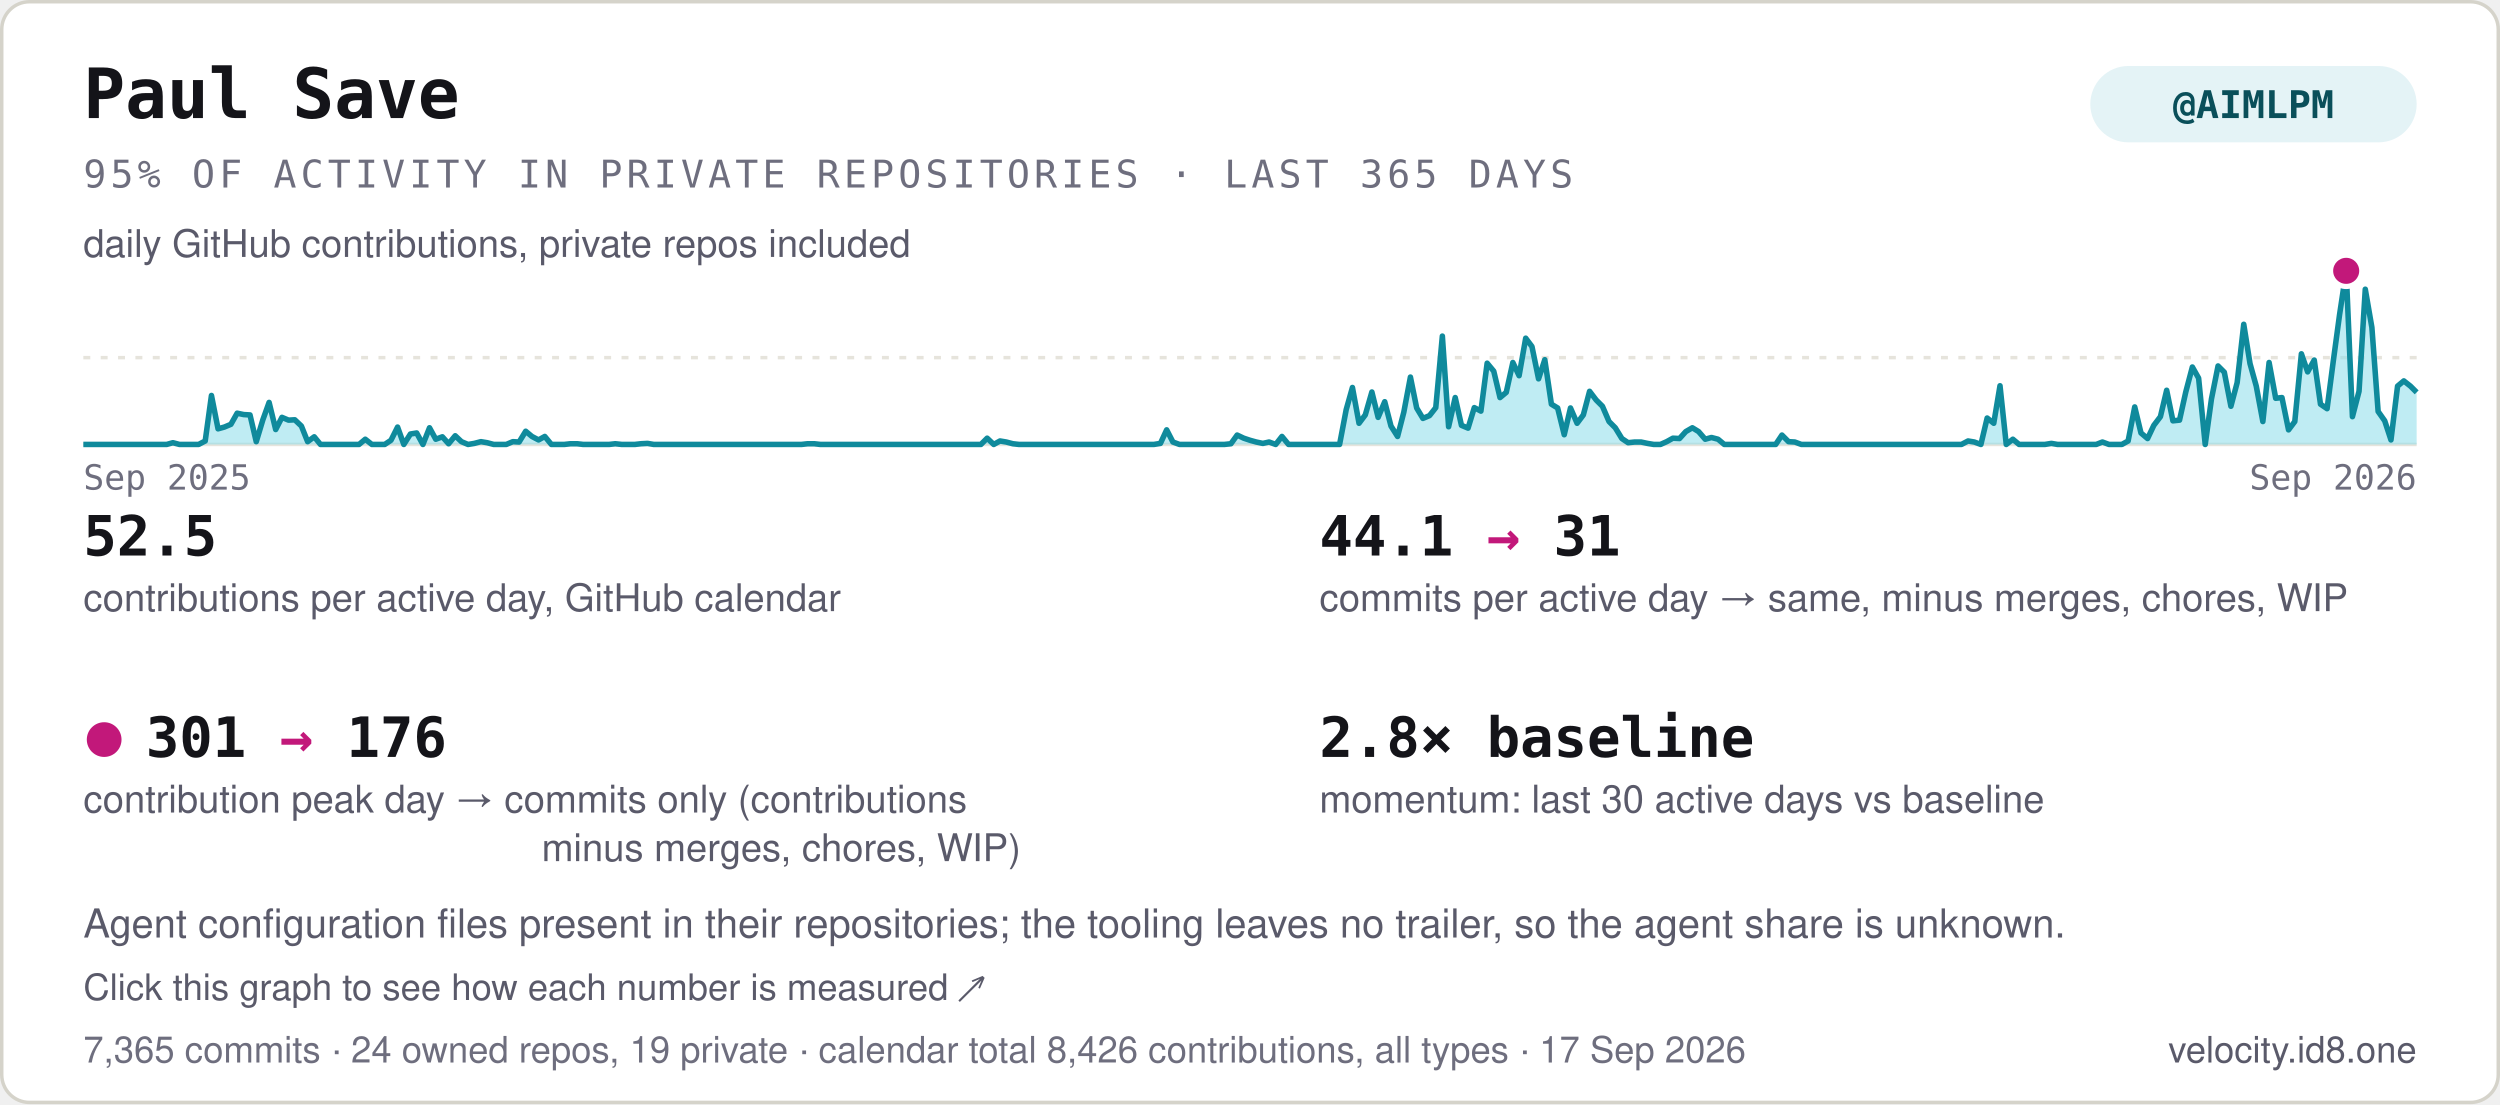
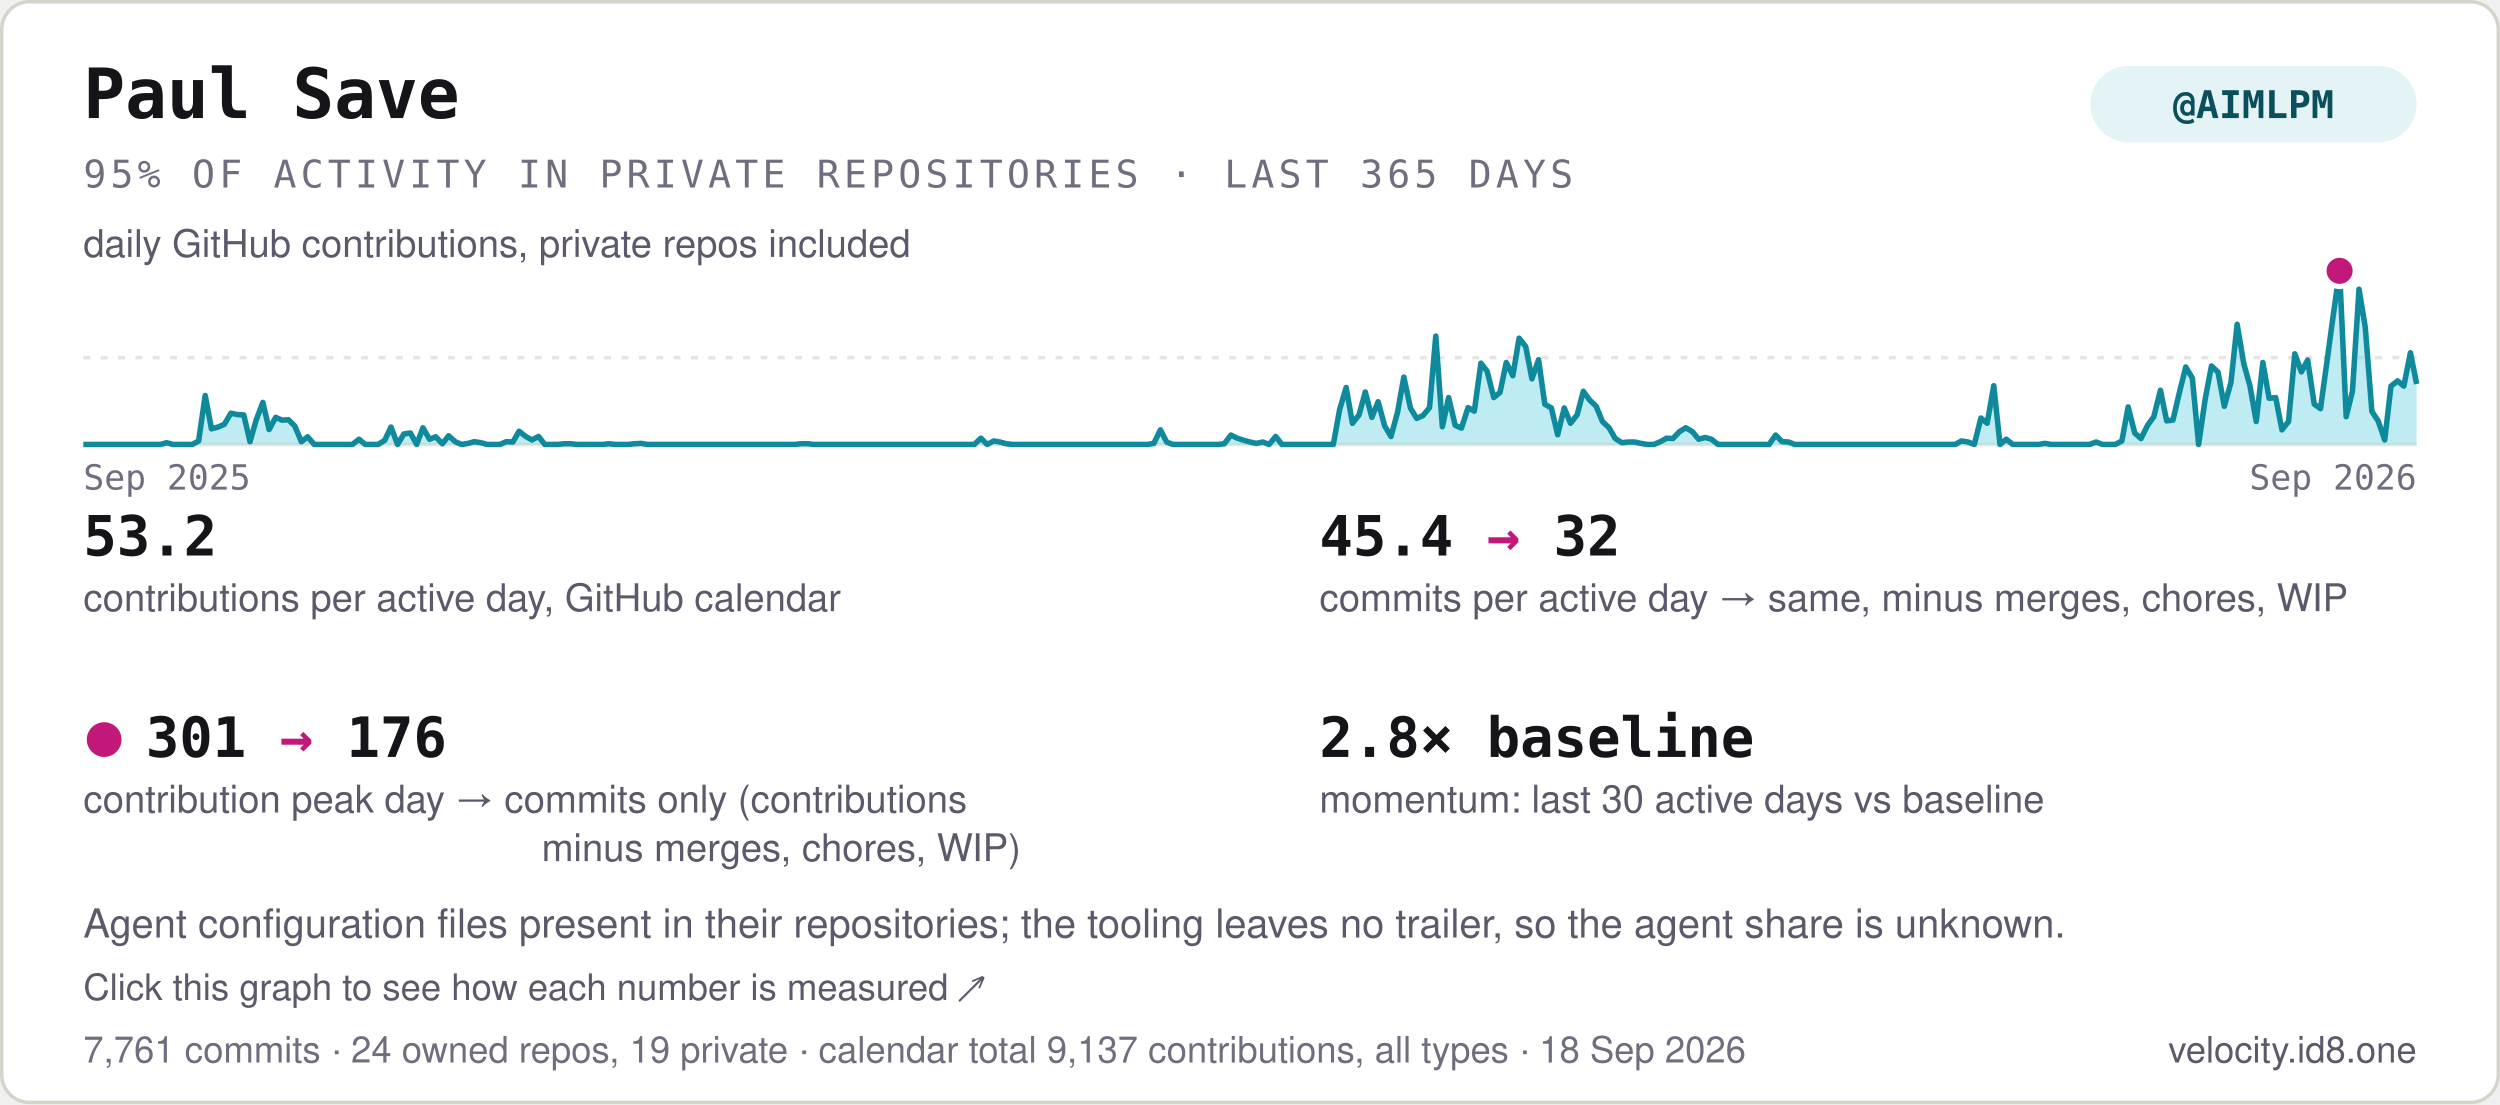
<svg xmlns="http://www.w3.org/2000/svg" width="720" height="318" viewBox="0 0 720 318" role="img" aria-label="Paul Save: Velocity Graph">
  <rect x="0.5" y="0.5" width="719" height="317" rx="8" fill="#FFFFFF" stroke="#D5D3CA" />
  <text x="24" y="34" font-family="Departure Mono, JetBrains Mono, ui-monospace, Menlo, monospace" font-size="20" font-weight="700" fill="#141419">Paul Save</text>
  <text x="24" y="54" font-family="Departure Mono, JetBrains Mono, ui-monospace, Menlo, monospace" font-size="11" letter-spacing="1.2" fill="#6E6E7E">95% OF ACTIVITY IN PRIVATE REPOSITORIES · LAST 365 DAYS</text>
  <rect x="602" y="19" width="94" height="22" rx="11" fill="#E4F3F6" />
  <text x="649" y="34" text-anchor="middle" font-family="Departure Mono, JetBrains Mono, ui-monospace, Menlo, monospace" font-size="11" font-weight="600" fill="#0A4F5A">@AIMLPM</text>
  <line x1="24" x2="696" y1="128" y2="128" stroke="#E6E4DC" />
  <line x1="24" x2="696" y1="103.0" y2="103.0" stroke="#E6E4DC" stroke-dasharray="2 3" />
-   <path d="M24.0,128.0 L25.8,128.0 L27.7,128.0 L29.5,128.0 L31.4,128.0 L33.2,128.0 L35.1,128.0 L36.9,128.0 L38.8,128.0 L40.6,128.0 L42.5,128.0 L44.3,128.0 L46.2,128.0 L48.0,128.0 L49.8,127.5 L51.7,128.0 L53.5,128.0 L55.4,128.0 L57.2,128.0 L59.1,127.0 L60.9,113.9 L62.8,123.5 L64.6,123.0 L66.5,122.2 L68.3,119.0 L70.2,119.4 L72.0,119.5 L73.8,127.2 L75.7,120.9 L77.5,115.9 L79.4,123.7 L81.2,120.2 L83.1,121.0 L84.9,120.9 L86.8,122.7 L88.6,127.2 L90.5,125.8 L92.3,128.0 L94.2,128.0 L96.0,128.0 L97.8,128.0 L99.7,128.0 L101.5,128.0 L103.4,128.0 L105.2,126.5 L107.1,128.0 L108.9,128.0 L110.8,128.0 L112.6,126.8 L114.5,123.0 L116.3,128.0 L118.2,125.0 L120.0,124.7 L121.8,128.0 L123.7,123.2 L125.5,126.5 L127.4,125.8 L129.2,127.8 L131.1,125.5 L132.9,127.2 L134.8,128.0 L136.6,127.7 L138.5,127.2 L140.3,127.5 L142.2,128.0 L144.0,128.0 L145.8,128.0 L147.7,127.2 L149.5,127.3 L151.4,124.2 L153.2,125.7 L155.1,126.7 L156.9,125.7 L158.8,128.0 L160.6,128.0 L162.5,128.0 L164.3,127.8 L166.2,127.8 L168.0,128.0 L169.8,128.0 L171.7,128.0 L173.5,128.0 L175.4,128.0 L177.2,127.8 L179.1,128.0 L180.9,128.0 L182.8,128.0 L184.6,127.8 L186.5,127.7 L188.3,128.0 L190.2,128.0 L192.0,128.0 L193.8,128.0 L195.7,128.0 L197.5,128.0 L199.4,128.0 L201.2,128.0 L203.1,128.0 L204.9,128.0 L206.8,128.0 L208.6,128.0 L210.5,128.0 L212.3,128.0 L214.2,128.0 L216.0,128.0 L217.8,128.0 L219.7,128.0 L221.5,128.0 L223.4,128.0 L225.2,128.0 L227.1,128.0 L228.9,128.0 L230.8,128.0 L232.6,127.8 L234.5,127.8 L236.3,128.0 L238.2,128.0 L240.0,128.0 L241.8,128.0 L243.7,128.0 L245.5,128.0 L247.4,128.0 L249.2,128.0 L251.1,128.0 L252.9,128.0 L254.8,128.0 L256.6,128.0 L258.5,128.0 L260.3,128.0 L262.2,128.0 L264.0,128.0 L265.8,128.0 L267.7,128.0 L269.5,128.0 L271.4,128.0 L273.2,128.0 L275.1,128.0 L276.9,128.0 L278.8,128.0 L280.6,128.0 L282.5,128.0 L284.3,126.2 L286.2,128.0 L288.0,127.0 L289.8,127.3 L291.7,127.8 L293.5,128.0 L295.4,128.0 L297.2,128.0 L299.1,128.0 L300.9,128.0 L302.8,128.0 L304.6,128.0 L306.5,128.0 L308.3,128.0 L310.2,128.0 L312.0,128.0 L313.8,128.0 L315.7,128.0 L317.5,128.0 L319.4,128.0 L321.2,128.0 L323.1,128.0 L324.9,128.0 L326.8,128.0 L328.6,128.0 L330.5,128.0 L332.3,128.0 L334.2,127.7 L336.0,123.8 L337.8,127.3 L339.7,128.0 L341.5,128.0 L343.4,128.0 L345.2,128.0 L347.1,128.0 L348.9,128.0 L350.8,128.0 L352.6,128.0 L354.5,127.8 L356.3,125.3 L358.2,126.2 L360.0,126.8 L361.8,127.3 L363.7,127.7 L365.5,127.3 L367.4,128.0 L369.2,125.7 L371.1,128.0 L372.9,128.0 L374.8,128.0 L376.6,128.0 L378.5,128.0 L380.3,128.0 L382.2,128.0 L384.0,128.0 L385.8,128.0 L387.7,118.0 L389.5,111.6 L391.4,121.9 L393.2,119.5 L395.1,112.9 L396.9,120.2 L398.8,115.7 L400.6,122.7 L402.5,125.7 L404.3,118.7 L406.2,108.6 L408.0,117.5 L409.8,120.5 L411.7,119.7 L413.5,117.4 L415.4,96.8 L417.2,122.9 L419.1,114.5 L420.9,122.5 L422.8,123.3 L424.6,117.4 L426.5,118.4 L428.3,104.6 L430.2,106.9 L432.0,114.5 L433.8,113.0 L435.7,104.4 L437.5,108.2 L439.4,97.4 L441.2,99.8 L443.1,109.1 L444.9,103.6 L446.8,116.4 L448.6,117.5 L450.5,125.2 L452.3,117.5 L454.2,121.9 L456.0,119.5 L457.8,112.7 L459.7,115.2 L461.5,117.0 L463.4,121.4 L465.2,123.2 L467.1,126.3 L468.9,127.5 L470.8,127.3 L472.6,127.3 L474.5,127.7 L476.3,128.0 L478.2,128.0 L480.0,127.2 L481.8,126.2 L483.7,126.3 L485.5,124.3 L487.4,123.2 L489.2,124.3 L491.1,126.5 L492.9,126.0 L494.8,126.5 L496.6,128.0 L498.5,128.0 L500.3,128.0 L502.2,128.0 L504.0,128.0 L505.8,128.0 L507.7,128.0 L509.5,128.0 L511.4,128.0 L513.2,125.3 L515.1,127.2 L516.9,127.3 L518.8,128.0 L520.6,128.0 L522.5,128.0 L524.3,128.0 L526.2,128.0 L528.0,128.0 L529.8,128.0 L531.7,128.0 L533.5,128.0 L535.4,128.0 L537.2,128.0 L539.1,128.0 L540.9,128.0 L542.8,128.0 L544.6,128.0 L546.5,128.0 L548.3,128.0 L550.2,128.0 L552.0,128.0 L553.8,128.0 L555.7,128.0 L557.5,128.0 L559.4,128.0 L561.2,128.0 L563.1,128.0 L564.9,128.0 L566.8,127.0 L568.6,127.3 L570.5,128.0 L572.3,120.4 L574.2,121.9 L576.0,111.1 L577.8,128.0 L579.7,126.5 L581.5,128.0 L583.4,128.0 L585.2,128.0 L587.1,128.0 L588.9,128.0 L590.8,127.7 L592.6,128.0 L594.5,128.0 L596.3,128.0 L598.2,128.0 L600.0,128.0 L601.8,128.0 L603.7,128.0 L605.5,127.3 L607.4,128.0 L609.2,128.0 L611.1,128.0 L612.9,127.0 L614.8,117.2 L616.6,124.7 L618.5,126.3 L620.3,122.5 L622.2,120.0 L624.0,112.4 L625.8,121.2 L627.7,121.0 L629.5,112.9 L631.4,105.7 L633.2,108.9 L635.1,128.0 L636.9,114.9 L638.8,105.4 L640.6,107.2 L642.5,117.0 L644.3,110.2 L646.2,93.4 L648.0,104.7 L649.8,111.2 L651.7,121.4 L653.5,104.4 L655.4,114.7 L657.2,114.5 L659.1,123.8 L660.9,121.4 L662.8,101.9 L664.6,107.1 L666.5,103.7 L668.3,116.4 L670.2,117.7 L672.0,103.9 L673.8,90.6 L675.7,78.0 L677.5,120.0 L679.4,112.7 L681.2,83.3 L683.1,94.3 L684.9,118.5 L686.8,121.2 L688.6,126.7 L690.5,111.2 L692.3,109.7 L694.2,111.2 L696.0,113.0 L696.0,128 L24,128 Z" fill="#8ADCE8" fill-opacity="0.55" />
-   <path d="M24.0,128.0 L25.8,128.0 L27.7,128.0 L29.5,128.0 L31.4,128.0 L33.2,128.0 L35.1,128.0 L36.9,128.0 L38.8,128.0 L40.6,128.0 L42.5,128.0 L44.3,128.0 L46.2,128.0 L48.0,128.0 L49.8,127.5 L51.7,128.0 L53.5,128.0 L55.4,128.0 L57.2,128.0 L59.1,127.0 L60.9,113.9 L62.8,123.5 L64.6,123.0 L66.5,122.2 L68.3,119.0 L70.2,119.4 L72.0,119.5 L73.8,127.2 L75.7,120.9 L77.5,115.9 L79.4,123.7 L81.2,120.2 L83.1,121.0 L84.9,120.9 L86.8,122.7 L88.6,127.2 L90.5,125.8 L92.3,128.0 L94.2,128.0 L96.0,128.0 L97.8,128.0 L99.7,128.0 L101.5,128.0 L103.4,128.0 L105.2,126.5 L107.1,128.0 L108.9,128.0 L110.8,128.0 L112.6,126.8 L114.5,123.0 L116.3,128.0 L118.2,125.0 L120.0,124.7 L121.8,128.0 L123.7,123.2 L125.5,126.5 L127.4,125.8 L129.2,127.8 L131.1,125.5 L132.9,127.2 L134.8,128.0 L136.6,127.7 L138.5,127.2 L140.3,127.5 L142.2,128.0 L144.0,128.0 L145.8,128.0 L147.7,127.2 L149.5,127.3 L151.4,124.2 L153.2,125.7 L155.1,126.7 L156.9,125.7 L158.8,128.0 L160.6,128.0 L162.5,128.0 L164.3,127.8 L166.2,127.8 L168.0,128.0 L169.8,128.0 L171.7,128.0 L173.5,128.0 L175.4,128.0 L177.2,127.8 L179.1,128.0 L180.9,128.0 L182.8,128.0 L184.6,127.8 L186.5,127.7 L188.3,128.0 L190.2,128.0 L192.0,128.0 L193.8,128.0 L195.7,128.0 L197.5,128.0 L199.4,128.0 L201.2,128.0 L203.1,128.0 L204.9,128.0 L206.8,128.0 L208.6,128.0 L210.5,128.0 L212.3,128.0 L214.2,128.0 L216.0,128.0 L217.8,128.0 L219.7,128.0 L221.5,128.0 L223.4,128.0 L225.2,128.0 L227.1,128.0 L228.9,128.0 L230.8,128.0 L232.6,127.8 L234.5,127.8 L236.3,128.0 L238.2,128.0 L240.0,128.0 L241.8,128.0 L243.7,128.0 L245.5,128.0 L247.4,128.0 L249.2,128.0 L251.1,128.0 L252.9,128.0 L254.8,128.0 L256.6,128.0 L258.5,128.0 L260.3,128.0 L262.2,128.0 L264.0,128.0 L265.8,128.0 L267.7,128.0 L269.5,128.0 L271.4,128.0 L273.2,128.0 L275.1,128.0 L276.9,128.0 L278.8,128.0 L280.6,128.0 L282.5,128.0 L284.3,126.2 L286.2,128.0 L288.0,127.0 L289.8,127.3 L291.7,127.8 L293.5,128.0 L295.4,128.0 L297.2,128.0 L299.1,128.0 L300.9,128.0 L302.8,128.0 L304.6,128.0 L306.5,128.0 L308.3,128.0 L310.2,128.0 L312.0,128.0 L313.8,128.0 L315.7,128.0 L317.5,128.0 L319.4,128.0 L321.2,128.0 L323.1,128.0 L324.9,128.0 L326.8,128.0 L328.6,128.0 L330.5,128.0 L332.3,128.0 L334.2,127.7 L336.0,123.8 L337.8,127.3 L339.7,128.0 L341.5,128.0 L343.4,128.0 L345.2,128.0 L347.1,128.0 L348.9,128.0 L350.8,128.0 L352.6,128.0 L354.5,127.8 L356.3,125.3 L358.2,126.2 L360.0,126.8 L361.8,127.3 L363.7,127.7 L365.5,127.3 L367.4,128.0 L369.2,125.7 L371.1,128.0 L372.9,128.0 L374.8,128.0 L376.6,128.0 L378.5,128.0 L380.3,128.0 L382.2,128.0 L384.0,128.0 L385.8,128.0 L387.7,118.0 L389.5,111.6 L391.4,121.9 L393.2,119.5 L395.1,112.9 L396.9,120.2 L398.8,115.7 L400.6,122.7 L402.5,125.7 L404.3,118.7 L406.2,108.6 L408.0,117.5 L409.8,120.5 L411.7,119.7 L413.5,117.4 L415.4,96.8 L417.2,122.9 L419.1,114.5 L420.9,122.5 L422.8,123.3 L424.6,117.4 L426.5,118.4 L428.3,104.6 L430.2,106.9 L432.0,114.5 L433.8,113.0 L435.7,104.4 L437.5,108.2 L439.4,97.4 L441.2,99.8 L443.1,109.1 L444.9,103.6 L446.8,116.4 L448.6,117.5 L450.5,125.2 L452.3,117.5 L454.2,121.9 L456.0,119.5 L457.8,112.7 L459.7,115.2 L461.5,117.0 L463.4,121.4 L465.2,123.2 L467.1,126.3 L468.9,127.5 L470.8,127.3 L472.6,127.3 L474.5,127.7 L476.3,128.0 L478.2,128.0 L480.0,127.2 L481.8,126.2 L483.7,126.3 L485.5,124.3 L487.4,123.2 L489.2,124.3 L491.1,126.5 L492.9,126.0 L494.8,126.5 L496.6,128.0 L498.5,128.0 L500.3,128.0 L502.2,128.0 L504.0,128.0 L505.8,128.0 L507.7,128.0 L509.5,128.0 L511.4,128.0 L513.2,125.3 L515.1,127.2 L516.9,127.3 L518.8,128.0 L520.6,128.0 L522.5,128.0 L524.3,128.0 L526.2,128.0 L528.0,128.0 L529.8,128.0 L531.7,128.0 L533.5,128.0 L535.4,128.0 L537.2,128.0 L539.1,128.0 L540.9,128.0 L542.8,128.0 L544.6,128.0 L546.5,128.0 L548.3,128.0 L550.2,128.0 L552.0,128.0 L553.8,128.0 L555.7,128.0 L557.5,128.0 L559.4,128.0 L561.2,128.0 L563.1,128.0 L564.9,128.0 L566.8,127.0 L568.6,127.3 L570.5,128.0 L572.3,120.4 L574.2,121.9 L576.0,111.1 L577.8,128.0 L579.7,126.5 L581.5,128.0 L583.4,128.0 L585.2,128.0 L587.1,128.0 L588.9,128.0 L590.8,127.7 L592.6,128.0 L594.5,128.0 L596.3,128.0 L598.2,128.0 L600.0,128.0 L601.8,128.0 L603.7,128.0 L605.5,127.3 L607.4,128.0 L609.2,128.0 L611.1,128.0 L612.9,127.0 L614.8,117.2 L616.6,124.7 L618.5,126.3 L620.3,122.5 L622.2,120.0 L624.0,112.4 L625.8,121.2 L627.7,121.0 L629.5,112.9 L631.4,105.7 L633.2,108.9 L635.1,128.0 L636.9,114.9 L638.8,105.4 L640.6,107.2 L642.5,117.0 L644.3,110.2 L646.2,93.4 L648.0,104.7 L649.8,111.2 L651.7,121.4 L653.5,104.4 L655.4,114.7 L657.2,114.5 L659.1,123.8 L660.9,121.4 L662.8,101.9 L664.6,107.1 L666.5,103.7 L668.3,116.4 L670.2,117.7 L672.0,103.9 L673.8,90.6 L675.7,78.0 L677.5,120.0 L679.4,112.7 L681.2,83.3 L683.1,94.3 L684.9,118.5 L686.8,121.2 L688.6,126.7 L690.5,111.2 L692.3,109.7 L694.2,111.2 L696.0,113.0" fill="none" stroke="#0F8A9C" stroke-width="1.6" stroke-linejoin="round" />
-   <circle cx="675.7" cy="78.0" r="4.5" fill="#C2187A" stroke="#FFFFFF" stroke-width="1.5" />
+   <path d="M24.0,128.0 L25.8,128.0 L27.7,128.0 L29.5,128.0 L31.4,128.0 L33.2,128.0 L35.1,128.0 L36.9,128.0 L38.8,128.0 L40.6,128.0 L42.5,128.0 L44.3,128.0 L46.2,128.0 L48.0,127.5 L49.8,128.0 L51.7,128.0 L53.5,128.0 L55.4,128.0 L57.2,127.0 L59.1,113.9 L60.9,123.5 L62.8,123.0 L64.6,122.2 L66.5,119.0 L68.3,119.4 L70.2,119.5 L72.0,127.2 L73.8,120.9 L75.7,115.9 L77.5,123.7 L79.4,120.2 L81.2,121.0 L83.1,120.9 L84.9,122.7 L86.8,127.2 L88.6,125.8 L90.5,128.0 L92.3,128.0 L94.2,128.0 L96.0,128.0 L97.8,128.0 L99.7,128.0 L101.5,128.0 L103.4,126.5 L105.2,128.0 L107.1,128.0 L108.9,128.0 L110.8,126.8 L112.6,123.0 L114.5,128.0 L116.3,125.0 L118.2,124.7 L120.0,128.0 L121.8,123.2 L123.7,126.5 L125.5,125.8 L127.4,127.8 L129.2,125.5 L131.1,127.2 L132.9,128.0 L134.8,127.7 L136.6,127.2 L138.5,127.5 L140.3,128.0 L142.2,128.0 L144.0,128.0 L145.8,127.2 L147.7,127.3 L149.5,124.2 L151.4,125.7 L153.2,126.7 L155.1,125.7 L156.9,128.0 L158.8,128.0 L160.6,128.0 L162.5,127.8 L164.3,127.8 L166.2,128.0 L168.0,128.0 L169.8,128.0 L171.7,128.0 L173.5,128.0 L175.4,127.8 L177.2,128.0 L179.1,128.0 L180.9,128.0 L182.8,127.8 L184.6,127.7 L186.5,128.0 L188.3,128.0 L190.2,128.0 L192.0,128.0 L193.8,128.0 L195.7,128.0 L197.5,128.0 L199.4,128.0 L201.2,128.0 L203.1,128.0 L204.9,128.0 L206.8,128.0 L208.6,128.0 L210.5,128.0 L212.3,128.0 L214.2,128.0 L216.0,128.0 L217.8,128.0 L219.7,128.0 L221.5,128.0 L223.4,128.0 L225.2,128.0 L227.1,128.0 L228.9,128.0 L230.8,127.8 L232.6,127.8 L234.5,128.0 L236.3,128.0 L238.2,128.0 L240.0,128.0 L241.8,128.0 L243.7,128.0 L245.5,128.0 L247.4,128.0 L249.2,128.0 L251.1,128.0 L252.9,128.0 L254.8,128.0 L256.6,128.0 L258.5,128.0 L260.3,128.0 L262.2,128.0 L264.0,128.0 L265.8,128.0 L267.7,128.0 L269.5,128.0 L271.4,128.0 L273.2,128.0 L275.1,128.0 L276.9,128.0 L278.8,128.0 L280.6,128.0 L282.5,126.2 L284.3,128.0 L286.2,127.0 L288.0,127.3 L289.8,127.8 L291.7,128.0 L293.5,128.0 L295.4,128.0 L297.2,128.0 L299.1,128.0 L300.9,128.0 L302.8,128.0 L304.6,128.0 L306.5,128.0 L308.3,128.0 L310.2,128.0 L312.0,128.0 L313.8,128.0 L315.7,128.0 L317.5,128.0 L319.4,128.0 L321.2,128.0 L323.1,128.0 L324.9,128.0 L326.8,128.0 L328.6,128.0 L330.5,128.0 L332.3,127.7 L334.2,123.8 L336.0,127.3 L337.8,128.0 L339.7,128.0 L341.5,128.0 L343.4,128.0 L345.2,128.0 L347.1,128.0 L348.9,128.0 L350.8,128.0 L352.6,127.8 L354.5,125.3 L356.3,126.2 L358.2,126.8 L360.0,127.3 L361.8,127.7 L363.7,127.3 L365.5,128.0 L367.4,125.7 L369.2,128.0 L371.1,128.0 L372.9,128.0 L374.8,128.0 L376.6,128.0 L378.5,128.0 L380.3,128.0 L382.2,128.0 L384.0,128.0 L385.8,118.0 L387.7,111.6 L389.5,121.9 L391.4,119.5 L393.2,112.9 L395.1,120.2 L396.9,115.7 L398.8,122.7 L400.6,125.7 L402.5,118.7 L404.3,108.6 L406.2,117.5 L408.0,120.5 L409.8,119.7 L411.7,117.4 L413.5,96.8 L415.4,122.9 L417.2,114.5 L419.1,122.5 L420.9,123.3 L422.8,117.4 L424.6,118.4 L426.5,104.6 L428.3,106.9 L430.2,114.5 L432.0,113.0 L433.8,104.4 L435.7,108.2 L437.5,97.4 L439.4,99.8 L441.2,109.1 L443.1,103.6 L444.9,116.4 L446.8,117.5 L448.6,125.2 L450.5,117.5 L452.3,121.9 L454.2,119.5 L456.0,112.7 L457.8,115.2 L459.7,117.0 L461.5,121.4 L463.4,123.2 L465.2,126.3 L467.1,127.5 L468.9,127.3 L470.8,127.3 L472.6,127.7 L474.5,128.0 L476.3,128.0 L478.2,127.2 L480.0,126.2 L481.8,126.3 L483.7,124.3 L485.5,123.2 L487.4,124.3 L489.2,126.5 L491.1,126.0 L492.9,126.5 L494.8,128.0 L496.6,128.0 L498.5,128.0 L500.3,128.0 L502.2,128.0 L504.0,128.0 L505.8,128.0 L507.7,128.0 L509.5,128.0 L511.4,125.3 L513.2,127.2 L515.1,127.3 L516.9,128.0 L518.8,128.0 L520.6,128.0 L522.5,128.0 L524.3,128.0 L526.2,128.0 L528.0,128.0 L529.8,128.0 L531.7,128.0 L533.5,128.0 L535.4,128.0 L537.2,128.0 L539.1,128.0 L540.9,128.0 L542.8,128.0 L544.6,128.0 L546.5,128.0 L548.3,128.0 L550.2,128.0 L552.0,128.0 L553.8,128.0 L555.7,128.0 L557.5,128.0 L559.4,128.0 L561.2,128.0 L563.1,128.0 L564.9,127.0 L566.8,127.3 L568.6,128.0 L570.5,120.4 L572.3,121.9 L574.2,111.1 L576.0,128.0 L577.8,126.5 L579.7,128.0 L581.5,128.0 L583.4,128.0 L585.2,128.0 L587.1,128.0 L588.9,127.7 L590.8,128.0 L592.6,128.0 L594.5,128.0 L596.3,128.0 L598.2,128.0 L600.0,128.0 L601.8,128.0 L603.7,127.3 L605.5,128.0 L607.4,128.0 L609.2,128.0 L611.1,127.0 L612.9,117.2 L614.8,124.7 L616.6,126.3 L618.5,122.5 L620.3,120.0 L622.2,112.4 L624.0,121.2 L625.8,121.0 L627.7,112.9 L629.5,105.7 L631.4,108.9 L633.2,128.0 L635.1,114.9 L636.9,105.4 L638.8,107.2 L640.6,117.0 L642.5,110.2 L644.3,93.4 L646.2,104.7 L648.0,111.2 L649.8,121.4 L651.7,104.4 L653.5,114.7 L655.4,114.5 L657.2,123.8 L659.1,121.4 L660.9,101.9 L662.8,107.1 L664.6,103.7 L666.5,116.4 L668.3,117.7 L670.2,103.9 L672.0,90.6 L673.8,78.0 L675.7,120.0 L677.5,112.7 L679.4,83.3 L681.2,94.3 L683.1,118.5 L684.9,121.2 L686.8,126.7 L688.6,111.2 L690.5,109.7 L692.3,111.2 L694.2,101.6 L696.0,110.6 L696.0,128 L24,128 Z" fill="#8ADCE8" fill-opacity="0.55" />
+   <path d="M24.0,128.0 L25.8,128.0 L27.7,128.0 L29.5,128.0 L31.4,128.0 L33.2,128.0 L35.1,128.0 L36.9,128.0 L38.8,128.0 L40.6,128.0 L42.5,128.0 L44.3,128.0 L46.2,128.0 L48.0,127.5 L49.8,128.0 L51.7,128.0 L53.5,128.0 L55.4,128.0 L57.2,127.0 L59.1,113.9 L60.9,123.5 L62.8,123.0 L64.6,122.2 L66.5,119.0 L68.3,119.4 L70.2,119.5 L72.0,127.2 L73.8,120.9 L75.7,115.9 L77.5,123.7 L79.4,120.2 L81.2,121.0 L83.1,120.9 L84.9,122.7 L86.8,127.2 L88.6,125.8 L90.5,128.0 L92.3,128.0 L94.2,128.0 L96.0,128.0 L97.8,128.0 L99.7,128.0 L101.5,128.0 L103.4,126.5 L105.2,128.0 L107.1,128.0 L108.9,128.0 L110.8,126.8 L112.6,123.0 L114.5,128.0 L116.3,125.0 L118.2,124.7 L120.0,128.0 L121.8,123.2 L123.7,126.5 L125.5,125.8 L127.4,127.8 L129.2,125.5 L131.1,127.2 L132.9,128.0 L134.8,127.7 L136.6,127.2 L138.5,127.5 L140.3,128.0 L142.2,128.0 L144.0,128.0 L145.8,127.2 L147.7,127.3 L149.5,124.2 L151.4,125.7 L153.2,126.7 L155.1,125.7 L156.9,128.0 L158.8,128.0 L160.6,128.0 L162.5,127.8 L164.3,127.8 L166.2,128.0 L168.0,128.0 L169.8,128.0 L171.7,128.0 L173.5,128.0 L175.4,127.8 L177.2,128.0 L179.1,128.0 L180.9,128.0 L182.8,127.8 L184.6,127.7 L186.5,128.0 L188.3,128.0 L190.2,128.0 L192.0,128.0 L193.8,128.0 L195.7,128.0 L197.5,128.0 L199.4,128.0 L201.2,128.0 L203.1,128.0 L204.9,128.0 L206.8,128.0 L208.6,128.0 L210.5,128.0 L212.3,128.0 L214.2,128.0 L216.0,128.0 L217.8,128.0 L219.7,128.0 L221.5,128.0 L223.4,128.0 L225.2,128.0 L227.1,128.0 L228.9,128.0 L230.8,127.8 L232.6,127.8 L234.5,128.0 L236.3,128.0 L238.2,128.0 L240.0,128.0 L241.8,128.0 L243.7,128.0 L245.5,128.0 L247.4,128.0 L249.2,128.0 L251.1,128.0 L252.9,128.0 L254.8,128.0 L256.6,128.0 L258.5,128.0 L260.3,128.0 L262.2,128.0 L264.0,128.0 L265.8,128.0 L267.7,128.0 L269.5,128.0 L271.4,128.0 L273.2,128.0 L275.1,128.0 L276.9,128.0 L278.8,128.0 L280.6,128.0 L282.5,126.2 L284.3,128.0 L286.2,127.0 L288.0,127.3 L289.8,127.8 L291.7,128.0 L293.5,128.0 L295.4,128.0 L297.2,128.0 L299.1,128.0 L300.9,128.0 L302.8,128.0 L304.6,128.0 L306.5,128.0 L308.3,128.0 L310.2,128.0 L312.0,128.0 L313.8,128.0 L315.7,128.0 L317.5,128.0 L319.4,128.0 L321.2,128.0 L323.1,128.0 L324.9,128.0 L326.8,128.0 L328.6,128.0 L330.5,128.0 L332.3,127.7 L334.2,123.8 L336.0,127.3 L337.8,128.0 L339.7,128.0 L341.5,128.0 L343.4,128.0 L345.2,128.0 L347.1,128.0 L348.9,128.0 L350.8,128.0 L352.6,127.8 L354.5,125.3 L356.3,126.2 L358.2,126.8 L360.0,127.3 L361.8,127.7 L363.7,127.3 L365.5,128.0 L367.4,125.7 L369.2,128.0 L371.1,128.0 L372.9,128.0 L374.8,128.0 L376.6,128.0 L378.5,128.0 L380.3,128.0 L382.2,128.0 L384.0,128.0 L385.8,118.0 L387.7,111.6 L389.5,121.9 L391.4,119.5 L393.2,112.9 L395.1,120.2 L396.9,115.7 L398.8,122.7 L400.6,125.7 L402.5,118.7 L404.3,108.6 L406.2,117.5 L408.0,120.5 L409.8,119.7 L411.7,117.4 L413.5,96.8 L415.4,122.9 L417.2,114.5 L419.1,122.5 L420.9,123.3 L422.8,117.4 L424.6,118.4 L426.5,104.6 L428.3,106.9 L430.2,114.5 L432.0,113.0 L433.8,104.4 L435.7,108.2 L437.5,97.4 L439.4,99.8 L441.2,109.1 L443.1,103.6 L444.9,116.4 L446.8,117.5 L448.6,125.2 L450.5,117.5 L452.3,121.9 L454.2,119.5 L456.0,112.7 L457.8,115.2 L459.7,117.0 L461.5,121.4 L463.4,123.2 L465.2,126.3 L467.1,127.5 L468.9,127.3 L470.8,127.3 L472.6,127.7 L474.5,128.0 L476.3,128.0 L478.2,127.2 L480.0,126.2 L481.8,126.3 L483.7,124.3 L485.5,123.2 L487.4,124.3 L489.2,126.5 L491.1,126.0 L492.9,126.5 L494.8,128.0 L496.6,128.0 L498.5,128.0 L500.3,128.0 L502.2,128.0 L504.0,128.0 L505.8,128.0 L507.7,128.0 L509.5,128.0 L511.4,125.3 L513.2,127.2 L515.1,127.3 L516.9,128.0 L518.8,128.0 L520.6,128.0 L522.5,128.0 L524.3,128.0 L526.2,128.0 L528.0,128.0 L529.8,128.0 L531.7,128.0 L533.5,128.0 L535.4,128.0 L537.2,128.0 L539.1,128.0 L540.9,128.0 L542.8,128.0 L544.6,128.0 L546.5,128.0 L548.3,128.0 L550.2,128.0 L552.0,128.0 L553.8,128.0 L555.7,128.0 L557.5,128.0 L559.4,128.0 L561.2,128.0 L563.1,128.0 L564.9,127.0 L566.8,127.3 L568.6,128.0 L570.5,120.4 L572.3,121.9 L574.2,111.1 L576.0,128.0 L577.8,126.5 L579.7,128.0 L581.5,128.0 L583.4,128.0 L585.2,128.0 L587.1,128.0 L588.9,127.7 L590.8,128.0 L592.6,128.0 L594.5,128.0 L596.3,128.0 L598.2,128.0 L600.0,128.0 L601.8,128.0 L603.7,127.3 L605.5,128.0 L607.4,128.0 L609.2,128.0 L611.1,127.0 L612.9,117.2 L614.8,124.7 L616.6,126.3 L618.5,122.5 L620.3,120.0 L622.2,112.4 L624.0,121.2 L625.8,121.0 L627.7,112.9 L629.5,105.7 L631.4,108.9 L633.2,128.0 L635.1,114.9 L636.9,105.4 L638.8,107.2 L640.6,117.0 L642.5,110.2 L644.3,93.4 L646.2,104.7 L648.0,111.2 L649.8,121.4 L651.7,104.4 L653.5,114.7 L655.4,114.5 L657.2,123.8 L659.1,121.4 L660.9,101.9 L662.8,107.1 L664.6,103.7 L666.5,116.4 L668.3,117.7 L670.2,103.9 L672.0,90.6 L673.8,78.0 L675.7,120.0 L677.5,112.7 L679.4,83.3 L681.2,94.3 L683.1,118.5 L684.9,121.2 L686.8,126.7 L688.6,111.2 L690.5,109.7 L692.3,111.2 L694.2,101.6 L696.0,110.6" fill="none" stroke="#0F8A9C" stroke-width="1.6" stroke-linejoin="round" />
+   <circle cx="673.8" cy="78.0" r="4.5" fill="#C2187A" stroke="#FFFFFF" stroke-width="1.5" />
  <text x="24" y="141" font-family="Departure Mono, JetBrains Mono, ui-monospace, Menlo, monospace" font-size="10" fill="#6E6E7E">Sep 2025</text>
  <text x="696" y="141" text-anchor="end" font-family="Departure Mono, JetBrains Mono, ui-monospace, Menlo, monospace" font-size="10" fill="#6E6E7E">Sep 2026</text>
  <text x="24" y="74" font-family="-apple-system, BlinkMacSystemFont, 'Segoe UI', Helvetica, Arial, sans-serif" font-size="11" fill="#5A5A6A">daily GitHub contributions, private repos included</text>
-   <text x="24" y="160" font-family="Departure Mono, JetBrains Mono, ui-monospace, Menlo, monospace" font-size="16" font-weight="600" fill="#141419">52.5</text>
+   <text x="24" y="160" font-family="Departure Mono, JetBrains Mono, ui-monospace, Menlo, monospace" font-size="16" font-weight="600" fill="#141419">53.2</text>
  <text x="24" y="176" font-family="-apple-system, BlinkMacSystemFont, 'Segoe UI', Helvetica, Arial, sans-serif" font-size="11" fill="#5A5A6A">contributions per active day, GitHub calendar</text>
-   <text x="380" y="160" font-family="Departure Mono, JetBrains Mono, ui-monospace, Menlo, monospace" font-size="16" font-weight="600" fill="#141419">44.1 <tspan fill="#C2187A">→</tspan> 31</text>
+   <text x="380" y="160" font-family="Departure Mono, JetBrains Mono, ui-monospace, Menlo, monospace" font-size="16" font-weight="600" fill="#141419">45.4 <tspan fill="#C2187A">→</tspan> 32</text>
  <text x="380" y="176" font-family="-apple-system, BlinkMacSystemFont, 'Segoe UI', Helvetica, Arial, sans-serif" font-size="11" fill="#5A5A6A">commits per active day → same, minus merges, chores, WIP</text>
  <circle cx="30" cy="213" r="5" fill="#C2187A" />
  <text x="42" y="218" font-family="Departure Mono, JetBrains Mono, ui-monospace, Menlo, monospace" font-size="16" font-weight="600" fill="#141419">301 <tspan fill="#C2187A">→</tspan> 176</text>
  <text x="24" y="234" font-family="-apple-system, BlinkMacSystemFont, 'Segoe UI', Helvetica, Arial, sans-serif" font-size="11" fill="#5A5A6A">contribution peak day → commits only (contributions</text>
  <text x="156" y="248" font-family="-apple-system, BlinkMacSystemFont, 'Segoe UI', Helvetica, Arial, sans-serif" font-size="11" fill="#5A5A6A">minus merges, chores, WIP)</text>
  <text x="380" y="218" font-family="Departure Mono, JetBrains Mono, ui-monospace, Menlo, monospace" font-size="16" font-weight="600" fill="#141419">2.8× baseline</text>
  <text x="380" y="234" font-family="-apple-system, BlinkMacSystemFont, 'Segoe UI', Helvetica, Arial, sans-serif" font-size="11" fill="#5A5A6A">momentum: last 30 active days vs baseline</text>
  <text x="24" y="270" font-family="-apple-system, BlinkMacSystemFont, 'Segoe UI', Helvetica, Arial, sans-serif" font-size="11.5" fill="#5A5A6A">Agent configuration files present in their repositories; the tooling leaves no trailer, so the agent share is unknown.</text>
  <text x="24" y="288" font-family="-apple-system, BlinkMacSystemFont, 'Segoe UI', Helvetica, Arial, sans-serif" font-size="10.5" fill="#5A5A6A">Click this graph to see how each number is measured ↗</text>
-   <text x="24" y="306" font-family="-apple-system, BlinkMacSystemFont, 'Segoe UI', Helvetica, Arial, sans-serif" font-size="10.5" fill="#6E6E7E">7,365 commits · 24 owned repos, 19 private · calendar total 8,426 contributions, all types · 17 Sep 2026</text>
+   <text x="24" y="306" font-family="-apple-system, BlinkMacSystemFont, 'Segoe UI', Helvetica, Arial, sans-serif" font-size="10.5" fill="#6E6E7E">7,761 commits · 24 owned repos, 19 private · calendar total 9,137 contributions, all types · 18 Sep 2026</text>
  <text x="696" y="306" text-anchor="end" font-family="-apple-system, BlinkMacSystemFont, 'Segoe UI', Helvetica, Arial, sans-serif" font-size="10.5" fill="#5A5A6A">velocity.id8.one</text>
</svg>
